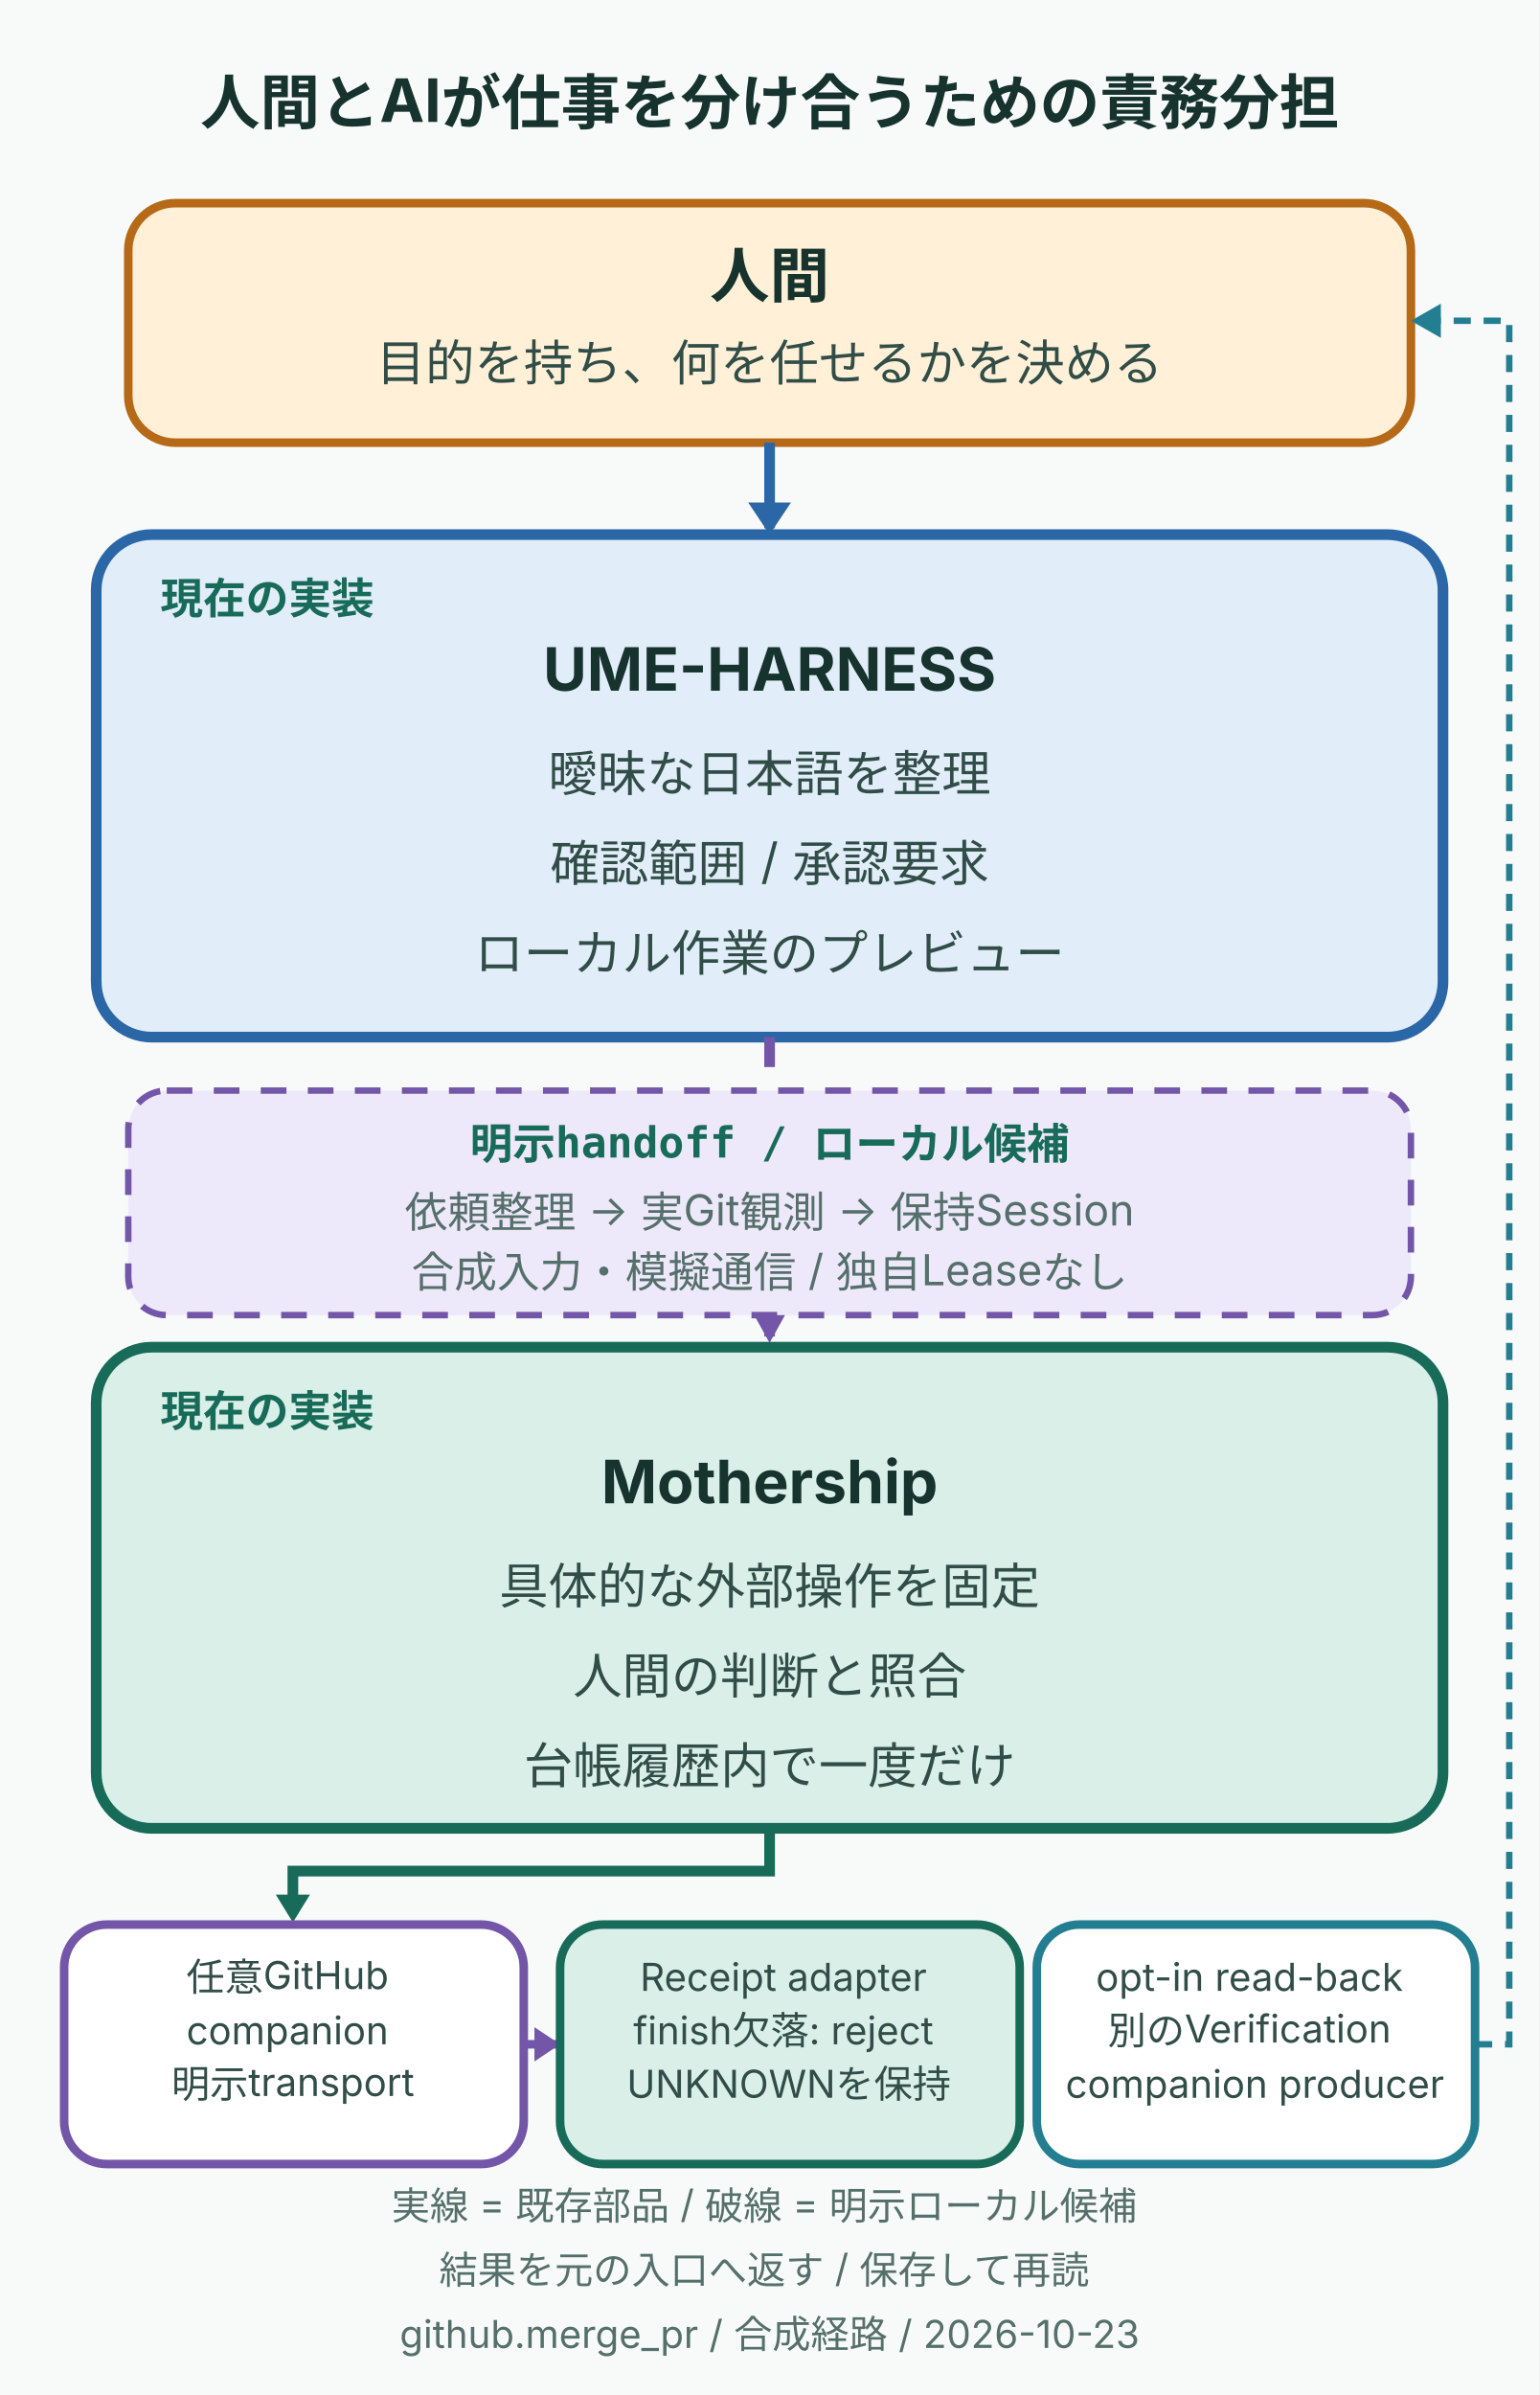
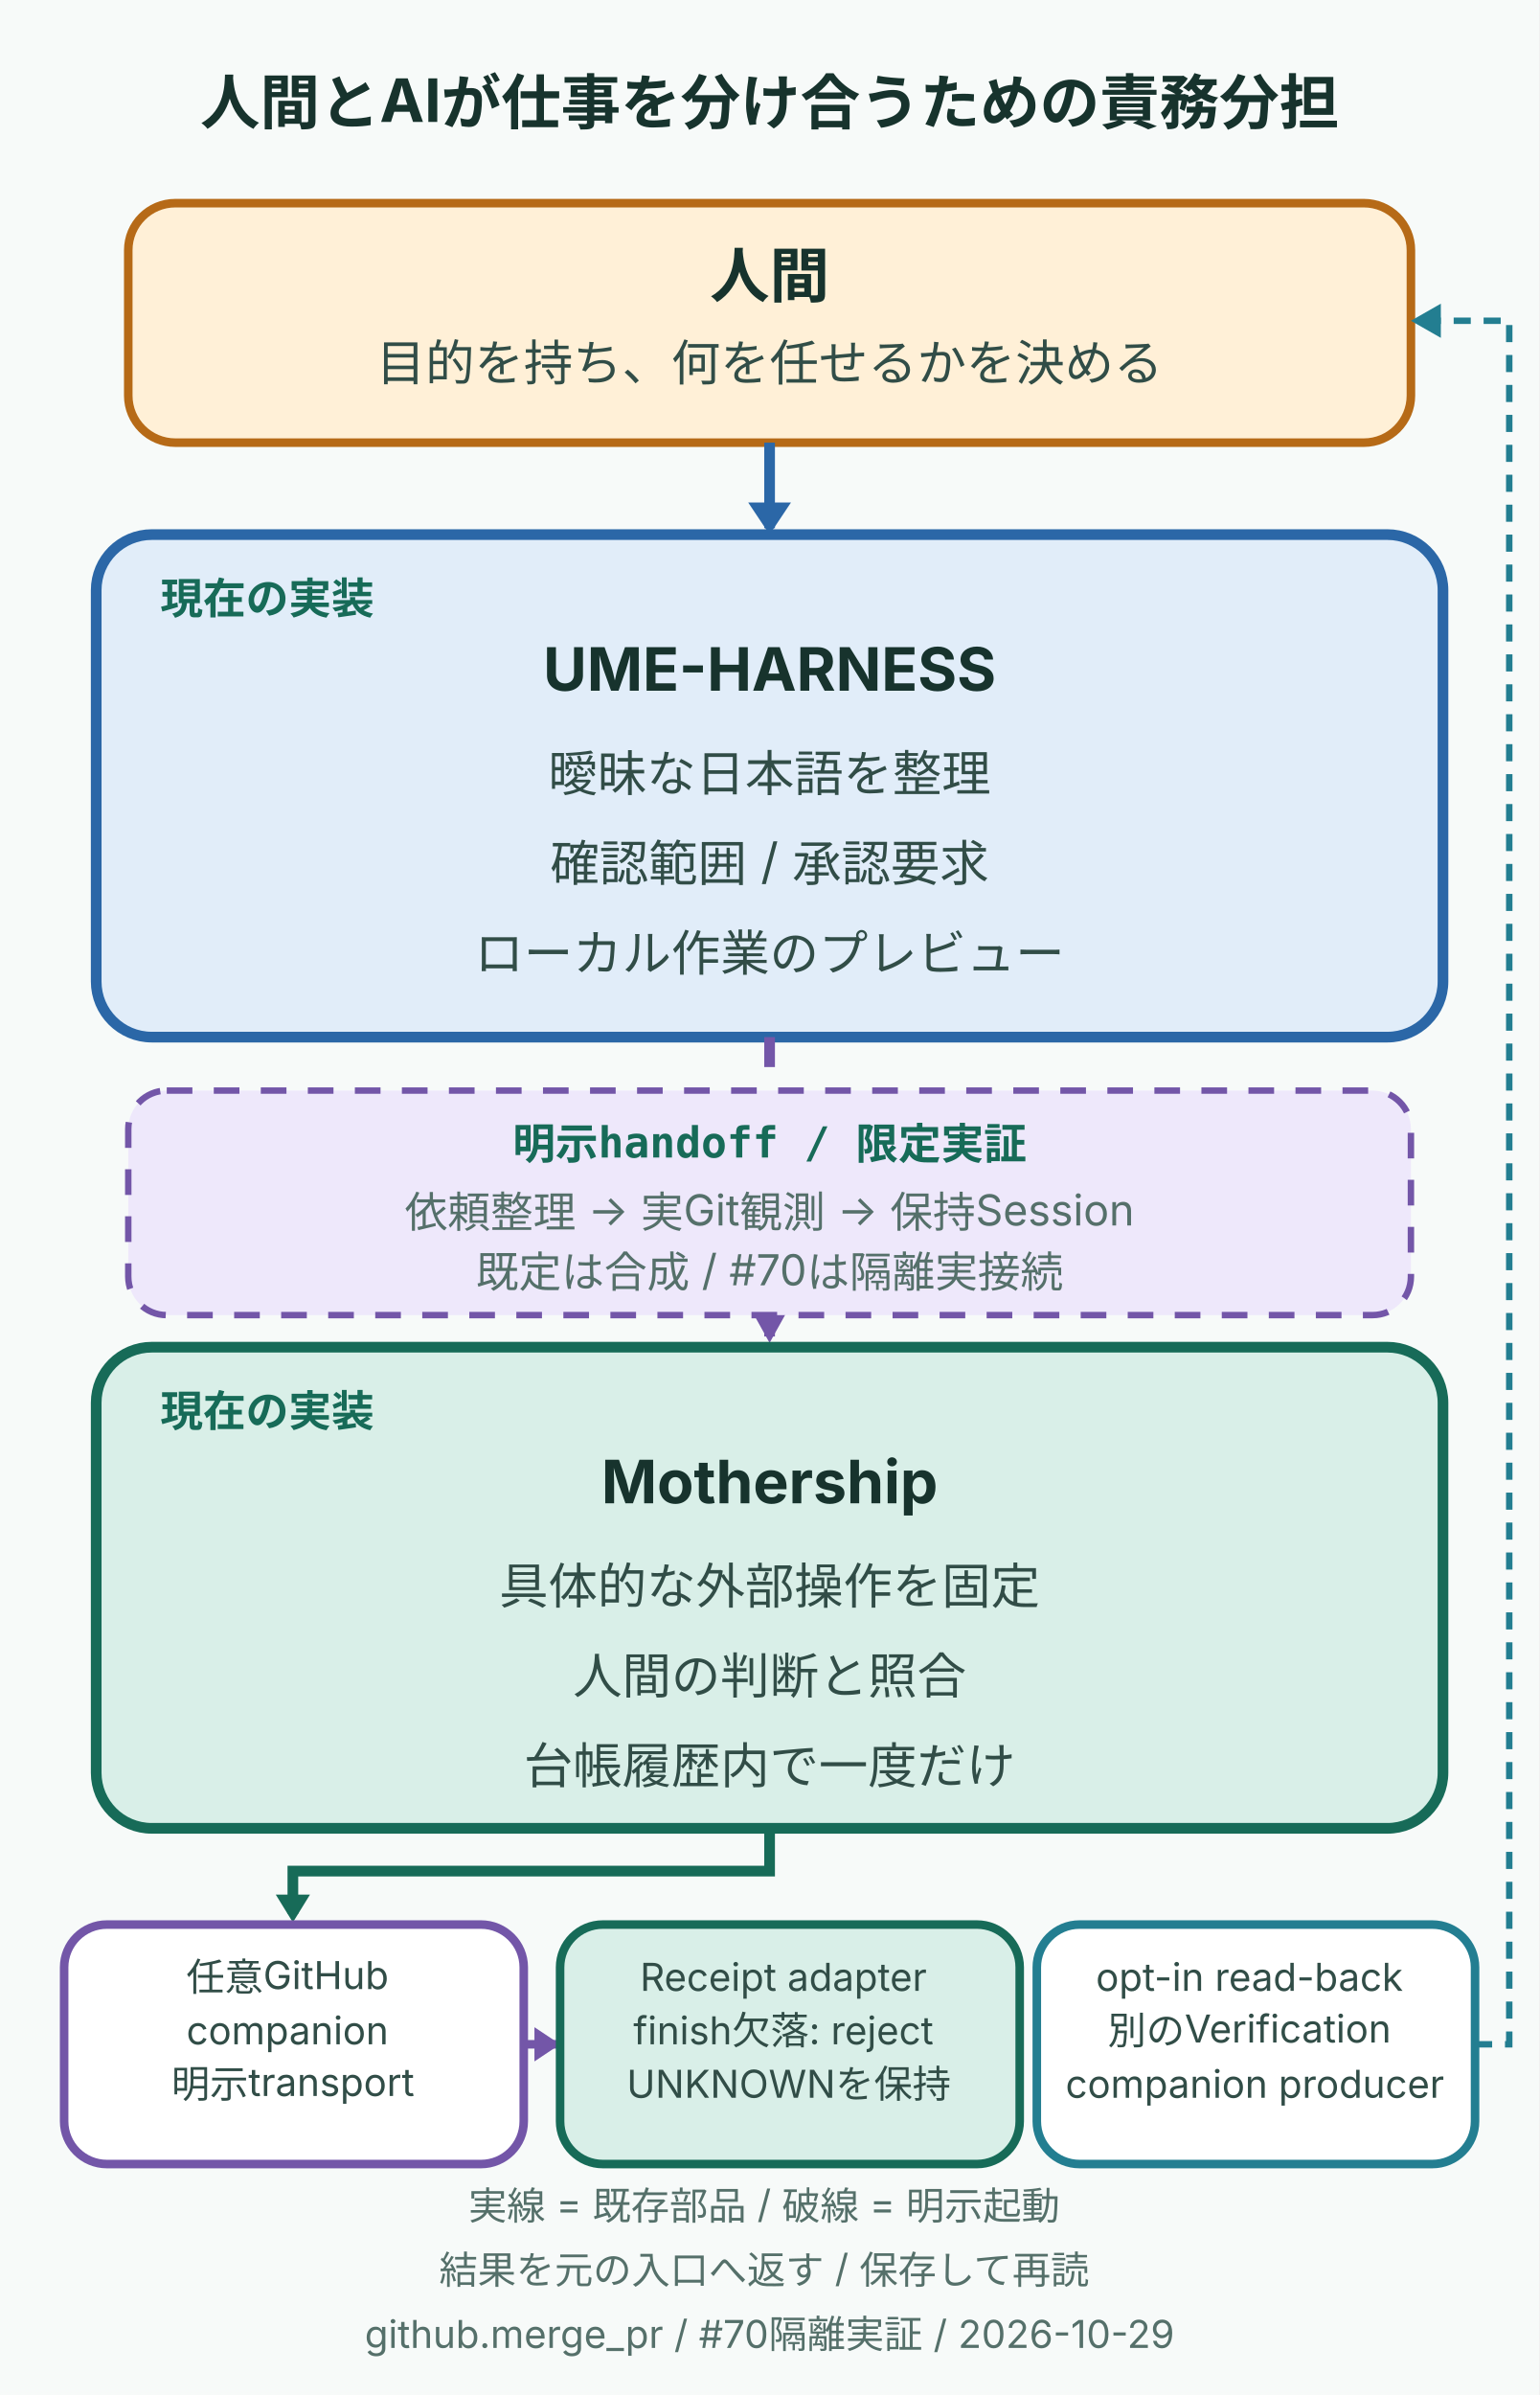
<svg xmlns="http://www.w3.org/2000/svg" viewBox="0 0 720 1120" role="img" aria-labelledby="title desc">
  <style>
    .title { font: 700 28px -apple-system, BlinkMacSystemFont, "Segoe UI", sans-serif; fill: #17332d; }
    .label { font: 700 28px -apple-system, BlinkMacSystemFont, "Segoe UI", sans-serif; fill: #17332d; }
    .state { font: 700 20px ui-monospace, SFMono-Regular, Consolas, monospace; fill: #176b58; }
    .body { font: 23px -apple-system, BlinkMacSystemFont, "Segoe UI", sans-serif; fill: #314d47; }
    .small { font: 20px -apple-system, BlinkMacSystemFont, "Segoe UI", sans-serif; fill: #55706a; }
    .boxbody { font: 18px -apple-system, BlinkMacSystemFont, "Segoe UI", sans-serif; fill: #314d47; }
    .legend { font: 18px -apple-system, BlinkMacSystemFont, "Segoe UI", sans-serif; fill: #55706a; }
  </style>
  <rect width="720" height="1120" fill="#f7faf9" />
  <text class="title" x="360" y="58" text-anchor="middle">人間とAIが仕事を分け合うための責務分担</text>
  <rect x="60" y="95" width="600" height="112" rx="22" fill="#fff0d7" stroke="#b66a17" stroke-width="4" />
  <text class="label" x="360" y="139" text-anchor="middle">人間</text>
  <text class="body" x="360" y="178" text-anchor="middle">目的を持ち、何を任せるかを決める</text>
  <path d="M360 207 V247" stroke="#2b67a7" stroke-width="5" />
  <path d="M350 235 L360 250 L370 235" fill="#2b67a7" />
  <rect x="45" y="250" width="630" height="235" rx="26" fill="#e1edf9" stroke="#2b67a7" stroke-width="5" />
  <text class="state" x="75" y="287">現在の実装</text>
  <text class="label" x="360" y="323" text-anchor="middle">UME-HARNESS</text>
  <text class="body" x="360" y="370" text-anchor="middle">曖昧な日本語を整理</text>
  <text class="body" x="360" y="412" text-anchor="middle">確認範囲 / 承認要求</text>
  <text class="body" x="360" y="454" text-anchor="middle">ローカル作業のプレビュー</text>
  <g data-role="bridge">
    <path d="M360 485 V625" stroke="#7356a8" stroke-width="5" stroke-dasharray="14 12" />
    <path d="M350 610 L360 628 L370 610" fill="#7356a8" />
    <rect x="60" y="510" width="600" height="105" rx="18" fill="#eee8fb" stroke="#7356a8" stroke-width="3" stroke-dasharray="12 10" />
-     <text class="state" x="360" y="542" text-anchor="middle">明示handoff / ローカル候補</text>
+     <text class="state" x="360" y="542" text-anchor="middle">明示handoff / 限定実証</text>
    <text class="small" x="360" y="574" text-anchor="middle">依頼整理 → 実Git観測 → 保持Session</text>
-     <text class="small" x="360" y="602" text-anchor="middle">合成入力・模擬通信 / 独自Leaseなし</text>
+     <text class="small" x="360" y="602" text-anchor="middle">既定は合成 / #70は隔離実接続</text>
  </g>
  <rect x="45" y="630" width="630" height="225" rx="26" fill="#d9efe8" stroke="#176b58" stroke-width="5" />
  <text class="state" x="75" y="667">現在の実装</text>
  <text class="label" x="360" y="703" text-anchor="middle">Mothership</text>
  <text class="body" x="360" y="750" text-anchor="middle">具体的な外部操作を固定</text>
  <text class="body" x="360" y="792" text-anchor="middle">人間の判断と照合</text>
  <text class="body" x="360" y="834" text-anchor="middle">台帳履歴内で一度だけ</text>
  <path d="M360 855 V875 H137 V895" fill="none" stroke="#176b58" stroke-width="5" />
  <path d="M137 899 L129 886 L145 886 Z" fill="#176b58" />
  <path d="M245 956 H262" stroke="#7356a8" stroke-width="4" />
  <path d="M262 956 L250 948 L250 964 Z" fill="#7356a8" />
  <rect data-role="external" x="30" y="900" width="215" height="112" rx="20" fill="#ffffff" stroke="#7356a8" stroke-width="4" />
  <rect data-role="adapter" x="262" y="900" width="215" height="112" rx="20" fill="#d9efe8" stroke="#176b58" stroke-width="4" />
  <rect data-role="external" x="485" y="900" width="205" height="112" rx="20" fill="#ffffff" stroke="#237e91" stroke-width="4" />
  <text class="boxbody" x="137" text-anchor="middle">
    <tspan x="137" y="931">任意GitHub</tspan>
    <tspan x="137" y="956">companion</tspan>
    <tspan x="137" y="981">明示transport</tspan>
  </text>
  <text class="boxbody" x="369" text-anchor="middle">
    <tspan x="369" y="931">Receipt adapter</tspan>
    <tspan x="369" y="956">finish欠落: reject</tspan>
    <tspan x="369" y="981">UNKNOWNを保持</tspan>
  </text>
  <text class="boxbody" x="587" text-anchor="middle">
    <tspan x="587" y="931">opt-in read-back</tspan>
    <tspan x="587" y="956">別のVerification</tspan>
    <tspan x="587" y="981">companion producer</tspan>
  </text>
  <path data-role="result-return" d="M690 956 H706 V150 H665" fill="none" stroke="#237e91" stroke-width="3" stroke-dasharray="8 6" />
  <path d="M660 150 L674 142 L674 158 Z" fill="#237e91" />
  <text class="legend" x="360" text-anchor="middle">
-     <tspan x="360" y="1038">実線 = 既存部品 / 破線 = 明示ローカル候補</tspan>
+     <tspan x="360" y="1038">実線 = 既存部品 / 破線 = 明示起動</tspan>
    <tspan x="360" y="1068">結果を元の入口へ返す / 保存して再読</tspan>
-     <tspan x="360" y="1098">github.merge_pr / 合成経路 / 2026-10-23</tspan>
+     <tspan x="360" y="1098">github.merge_pr / #70隔離実証 / 2026-10-29</tspan>
  </text>
</svg>
